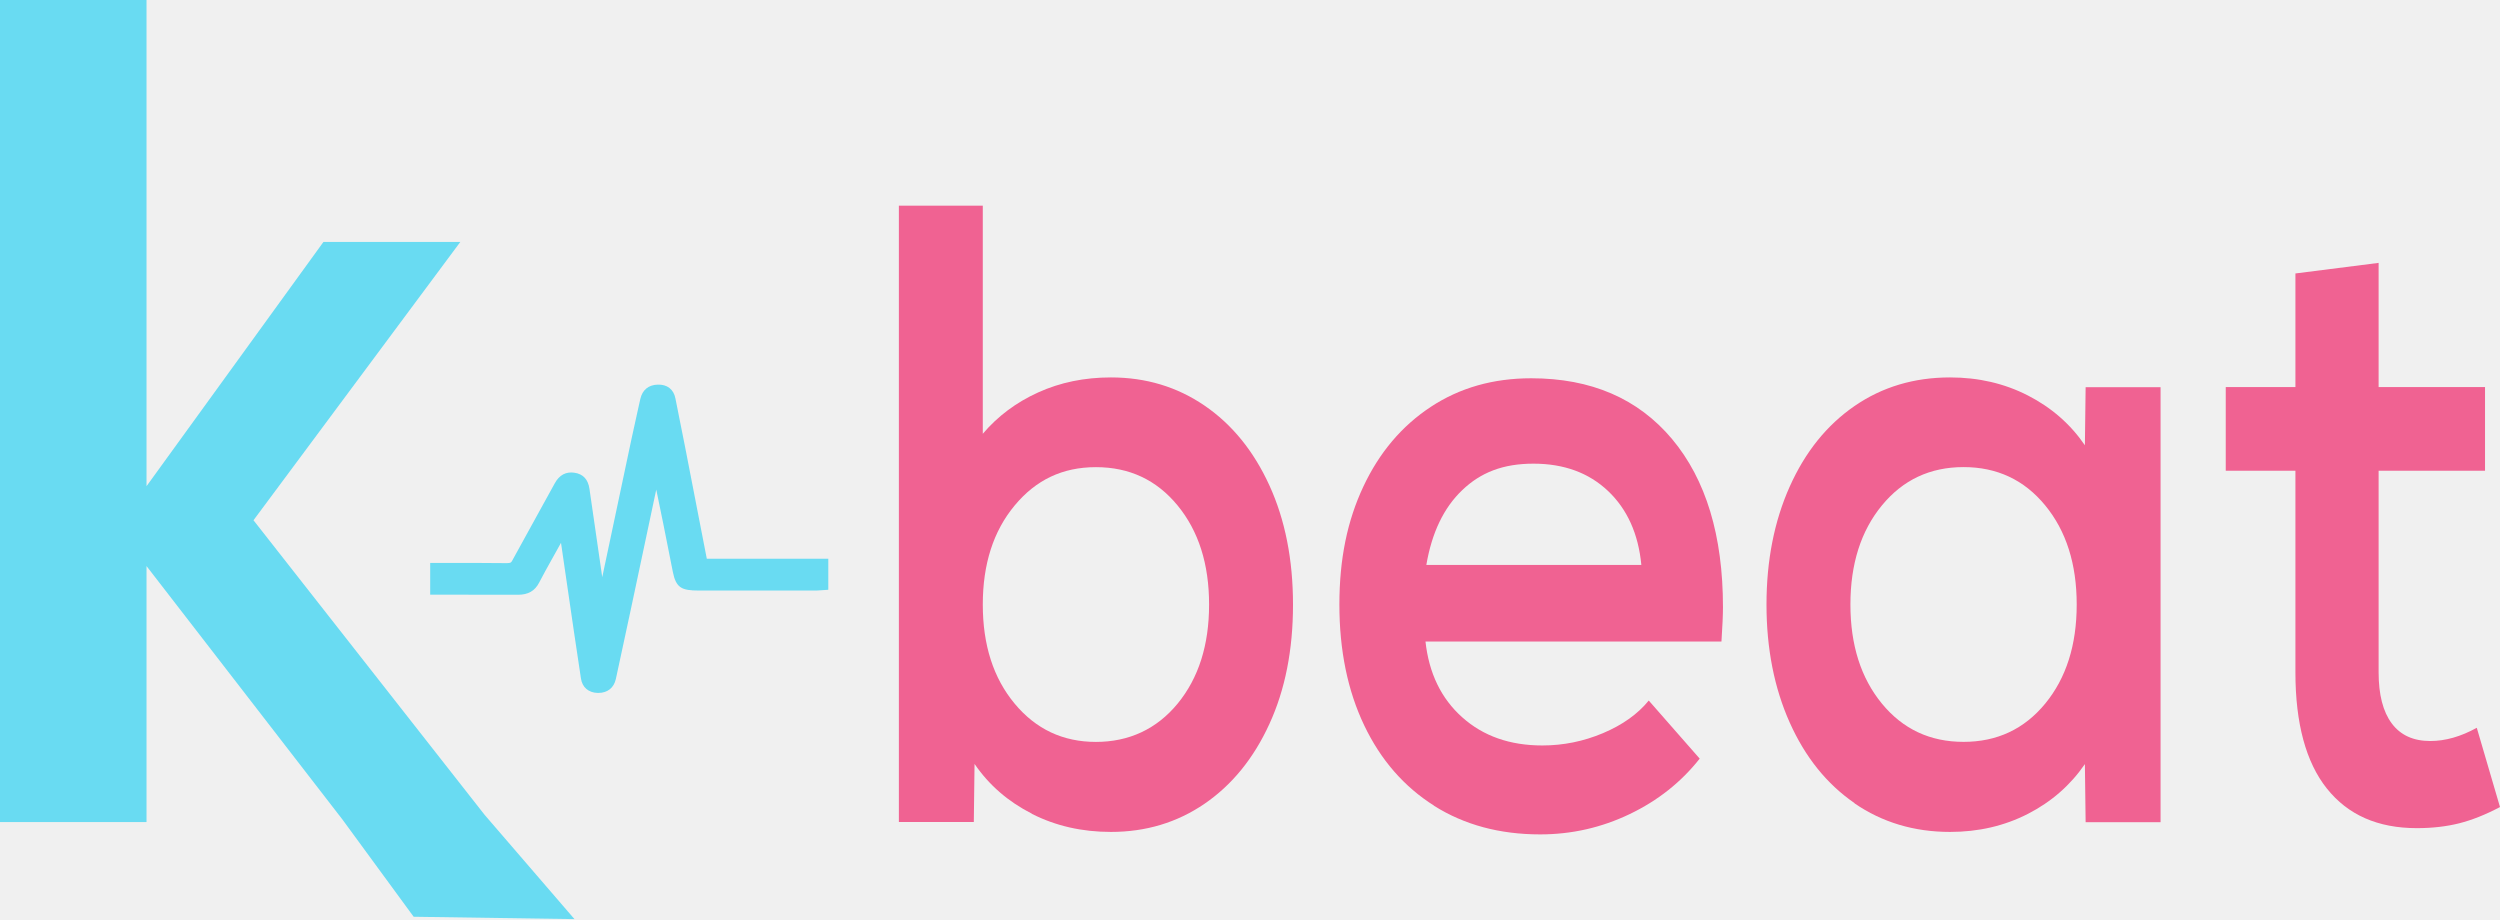
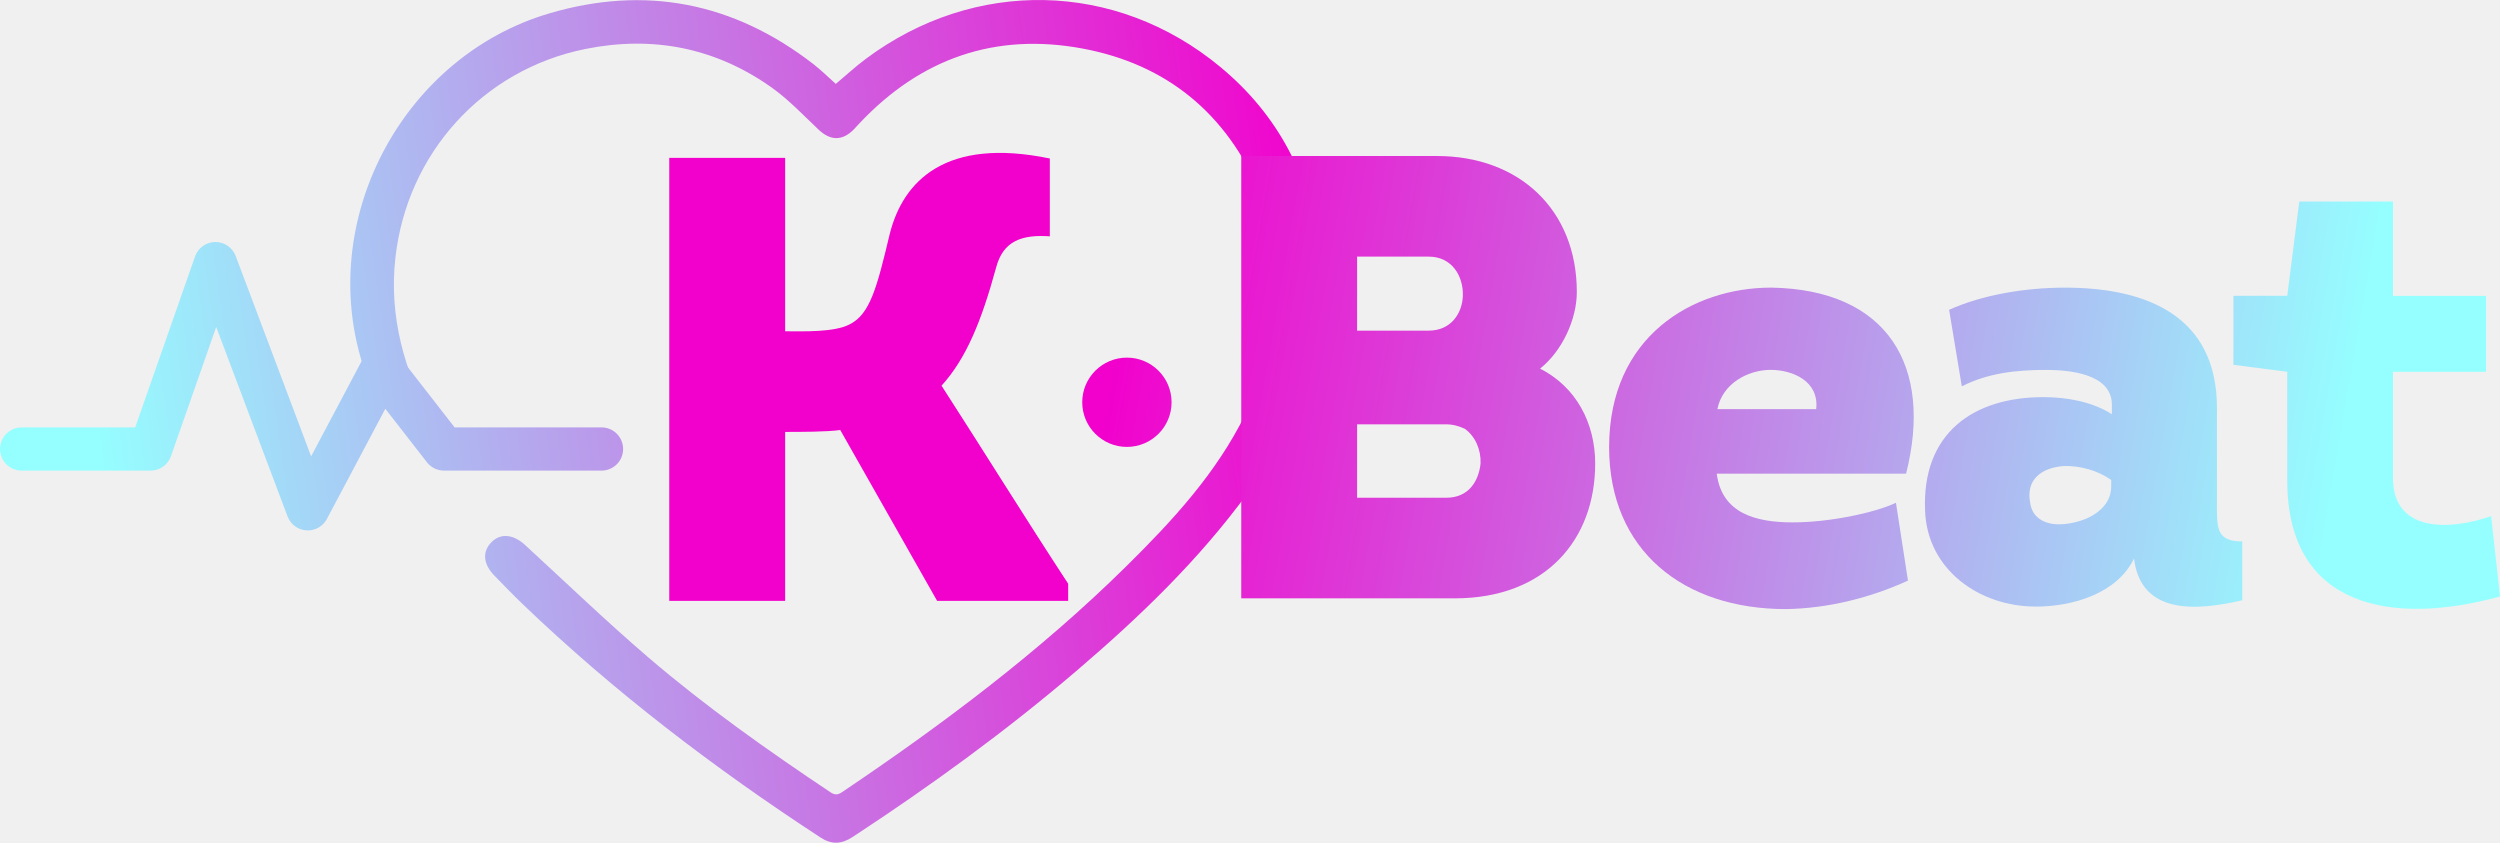
- <svg xmlns="http://www.w3.org/2000/svg" width="204" height="75" viewBox="0 0 204 75" fill="none">
-   <path d="M84.201 66.397C82.265 65.414 80.704 64.063 79.523 62.336L79.463 67.076H73.348V16.784H80.196V35.396C81.418 33.959 82.924 32.833 84.718 32.02C86.512 31.207 88.49 30.798 90.65 30.798C93.502 30.798 96.052 31.565 98.295 33.1C100.538 34.634 102.3 36.802 103.581 39.604C104.863 42.406 105.509 45.653 105.509 49.342C105.509 53.03 104.868 56.278 103.581 59.08C102.3 61.881 100.533 64.049 98.295 65.584C96.052 67.118 93.507 67.885 90.65 67.885C88.288 67.885 86.137 67.393 84.201 66.41V66.397ZM82.796 57.417C84.526 59.502 86.741 60.54 89.428 60.54C92.115 60.54 94.381 59.498 96.093 57.417C97.805 55.331 98.661 52.64 98.661 49.332C98.661 46.025 97.805 43.334 96.093 41.248C94.381 39.163 92.161 38.12 89.428 38.12C86.695 38.12 84.526 39.163 82.796 41.248C81.061 43.334 80.196 46.025 80.196 49.332C80.196 52.64 81.061 55.331 82.796 57.417Z" fill="#F06292" />
-   <path d="M117.03 65.749C114.563 64.192 112.658 62.001 111.313 59.176C109.967 56.351 109.294 53.067 109.294 49.332C109.294 45.598 109.944 42.484 111.249 39.705C112.553 36.926 114.389 34.758 116.751 33.201C119.113 31.643 121.845 30.867 124.944 30.867C129.837 30.867 133.664 32.521 136.438 35.823C139.207 39.131 140.594 43.706 140.594 49.548C140.594 50.173 140.553 51.105 140.471 52.35H116.32C116.604 54.936 117.602 56.999 119.314 58.528C121.026 60.062 123.205 60.83 125.855 60.83C127.567 60.83 129.219 60.494 130.808 59.824C132.396 59.153 133.641 58.267 134.538 57.164L138.695 61.904C137.184 63.82 135.28 65.331 132.977 66.433C130.675 67.536 128.24 68.087 125.672 68.087C122.372 68.087 119.488 67.306 117.021 65.754L117.03 65.749ZM133.934 46.099C133.691 43.559 132.781 41.547 131.215 40.063C129.645 38.579 127.617 37.835 125.132 37.835C122.646 37.835 120.829 38.552 119.323 39.99C117.813 41.427 116.838 43.462 116.389 46.099H133.934Z" fill="#F06292" />
-   <path d="M151.328 65.533C149.067 63.976 147.305 61.785 146.041 58.96C144.778 56.135 144.146 52.924 144.146 49.332C144.146 45.74 144.778 42.53 146.041 39.705C147.305 36.88 149.067 34.689 151.328 33.132C153.589 31.575 156.189 30.798 159.123 30.798C161.449 30.798 163.563 31.29 165.481 32.273C167.395 33.256 168.946 34.606 170.127 36.333L170.187 31.593H176.302V67.09H170.187L170.127 62.35C168.946 64.073 167.395 65.427 165.481 66.41C163.563 67.393 161.444 67.885 159.123 67.885C156.189 67.885 153.589 67.104 151.328 65.552V65.533ZM153.562 57.412C155.274 59.498 157.494 60.536 160.227 60.536C162.959 60.536 165.179 59.493 166.891 57.412C168.603 55.327 169.459 52.635 169.459 49.328C169.459 46.021 168.603 43.329 166.891 41.244C165.179 39.158 162.959 38.115 160.227 38.115C157.494 38.115 155.274 39.158 153.562 41.244C151.85 43.329 150.994 46.021 150.994 49.328C150.994 52.635 151.85 55.327 153.562 57.412Z" fill="#F06292" />
-   <path d="M189.874 64.348C188.162 62.194 187.306 59.029 187.306 54.863V38.41H181.621V31.584H187.306V22.314L194.095 21.451V31.584H202.778V38.41H194.095V54.863C194.095 56.682 194.452 58.074 195.166 59.029C195.88 59.989 196.928 60.467 198.315 60.467C199.537 60.467 200.8 60.108 202.105 59.387L204 65.855C202.819 66.479 201.707 66.92 200.668 67.182C199.629 67.444 198.475 67.577 197.212 67.577C194.03 67.577 191.586 66.498 189.874 64.344V64.348Z" fill="#F06292" />
-   <path d="M39.539 66.484L20.685 42.452L37.562 19.742H26.393L11.956 39.673V0H0V67.081H11.956V46.191L27.927 66.851L33.754 74.807L46.877 75L39.539 66.484Z" fill="#69DBF2" />
-   <path d="M57.675 45.593L56.695 40.55C56.43 39.177 56.164 37.799 55.894 36.425C55.743 35.654 55.588 34.882 55.432 34.11L55.116 32.516C54.97 31.772 54.448 31.354 53.656 31.386C52.914 31.409 52.416 31.823 52.251 32.553L52.132 33.081C51.926 33.991 51.724 34.9 51.532 35.81C51.074 37.959 50.621 40.104 50.168 42.254L49.143 47.096C48.79 44.693 48.442 42.291 48.099 39.884C47.989 39.117 47.577 38.676 46.877 38.575C46.177 38.469 45.636 38.763 45.266 39.443C44.739 40.408 44.208 41.368 43.677 42.328C43.05 43.462 42.423 44.597 41.805 45.731C41.718 45.892 41.691 45.952 41.357 45.952C39.947 45.933 38.532 45.938 37.118 45.938H35.104V48.524H35.562C37.791 48.524 40.02 48.524 42.249 48.533H42.267C43.096 48.533 43.641 48.221 43.989 47.55C44.327 46.893 44.703 46.227 45.06 45.584L45.778 44.294C45.792 44.376 45.801 44.464 45.815 44.546L46.076 46.347C46.332 48.106 46.589 49.861 46.845 51.62C46.923 52.139 47.001 52.658 47.078 53.177C47.188 53.903 47.298 54.629 47.403 55.35C47.509 56.094 48.035 56.539 48.809 56.544H48.813C49.573 56.544 50.099 56.126 50.255 55.4C50.456 54.459 50.662 53.512 50.864 52.571C51.061 51.657 51.262 50.743 51.454 49.828C51.848 47.982 52.242 46.136 52.631 44.284L53.423 40.55C53.464 40.352 53.505 40.15 53.551 39.953C53.935 41.776 54.297 43.6 54.649 45.382L54.897 46.636C55.162 47.982 55.62 48.189 57.043 48.189C60.234 48.189 63.424 48.189 66.615 48.189C66.747 48.189 66.876 48.179 67.008 48.166L67.59 48.124V45.593H57.67H57.675Z" fill="#69DBF2" />
+ <svg xmlns="http://www.w3.org/2000/svg" width="267" height="90" viewBox="0 0 267 90" fill="none">
+   <g clip-path="url(#clip0_389_504)">
+     <path d="M140.977 27.106C140.051 19.037 136.545 12.284 130.298 7.123C119.152 -2.087 104.056 -2.36 92.466 6.288C91.371 7.106 90.361 8.039 89.263 8.959C88.452 8.238 87.695 7.484 86.856 6.835C78.358 0.264 68.918 -1.612 58.613 1.445C43.305 5.987 34.119 22.818 38.507 38.166C39.221 40.666 39.669 39.848 40.48 42.392C40.416 42.392 41.302 42.091 41.237 42.091C41.404 38.132 42.705 42.322 42.748 42.392L46.597 45.869C46.65 45.775 46.712 45.688 46.784 45.606C46.525 45.529 46.247 45.354 46.145 45.163C43.206 39.644 41.518 33.829 42.23 27.509C43.487 16.351 51.577 7.447 62.495 5.236C69.672 3.783 76.354 5.076 82.35 9.302C84.189 10.601 85.769 12.277 87.414 13.836C88.683 15.04 89.957 15.078 91.189 13.819C91.406 13.598 91.61 13.364 91.824 13.137C98.329 6.245 106.285 3.45 115.598 5.181C124.627 6.86 130.985 12.14 134.569 20.572C138.008 28.665 136.744 36.597 133.016 44.215C129.933 50.51 125.212 55.624 120.267 60.499C111.029 69.607 100.698 77.35 89.96 84.58C89.502 84.889 89.196 84.946 88.693 84.613C81.954 80.113 75.337 75.437 69.184 70.162C64.69 66.307 60.419 62.19 56.054 58.184C54.813 57.044 53.444 56.925 52.483 57.91C51.488 58.927 51.595 60.238 52.797 61.474C53.782 62.486 54.763 63.504 55.783 64.484C65.561 73.87 76.292 82.041 87.628 89.445C88.832 90.231 89.883 90.159 91.062 89.388C99.432 83.909 107.507 78.034 115.11 71.527C121.75 65.847 128.026 59.805 133.208 52.724C136.177 48.667 138.618 44.335 139.745 39.373C140.238 37.201 140.693 35.023 141.164 32.849V27.887C141.099 27.628 141.002 27.369 140.972 27.106H140.977Z" fill="url(#paint0_linear_389_504)" />
+     <path d="M32.87 56.649C32.82 56.649 32.773 56.649 32.723 56.644C31.817 56.587 31.029 56.002 30.71 55.154L23.09 34.918L18.259 48.717C17.936 49.642 17.06 50.262 16.079 50.262H2.309C1.035 50.262 0 49.23 0 47.954C0 46.678 1.033 45.645 2.309 45.645H14.439L20.83 27.392C21.151 26.476 22.012 25.857 22.983 25.847C22.993 25.847 23 25.847 23.01 25.847C23.971 25.847 24.832 26.442 25.17 27.342L33.228 48.737L38.743 38.34C39.109 37.649 39.803 37.189 40.585 37.122C41.366 37.055 42.128 37.385 42.608 38.005L48.551 45.645H64.24C65.514 45.645 66.549 46.678 66.549 47.954C66.549 49.23 65.516 50.262 64.24 50.262H47.421C46.709 50.262 46.035 49.933 45.597 49.371L41.152 43.658L34.913 55.423C34.51 56.181 33.724 56.649 32.873 56.649H32.87Z" fill="url(#paint1_linear_389_504)" />
+     <path d="M89.736 45.924C88.315 46.128 85.542 46.128 83.853 46.128V64.173H71.477V16.863H83.853V35.381C85.814 35.381 89.059 35.515 90.751 34.637C92.916 33.555 93.658 30.717 95.012 25.039C96.433 19.293 101.029 14.63 112.121 16.928V25.24C109.145 25.036 107.117 25.713 106.372 28.62C104.817 34.299 103.194 38.286 100.556 41.191C105.088 48.22 109.483 55.316 114.082 62.345V64.17H100.084L89.738 45.922L89.736 45.924Z" fill="url(#paint2_linear_389_504)" />
+     <path d="M164.482 39.37C168.337 41.33 170.366 45.183 170.366 49.508C170.366 57.619 165.09 63.904 155.354 63.904H132.566V16.662H153.46C162.253 16.662 168.405 22.407 168.405 31.192C168.405 34.097 166.849 37.477 164.482 39.37ZM144.939 27.407V35.313H152.582C154.948 35.313 156.165 33.488 156.233 31.598C156.3 29.503 155.083 27.407 152.582 27.407H144.939ZM144.939 45.317V53.157H154.473C156.84 53.157 157.922 51.401 158.124 49.508C158.191 48.088 157.584 46.603 156.434 45.79C155.824 45.519 155.217 45.317 154.406 45.317H144.939Z" fill="url(#paint3_linear_389_504)" />
+     <path d="M203.569 50.587H183.349C183.889 54.846 187.542 55.791 191.464 55.791C195.387 55.791 200.187 54.776 202.487 53.697L203.771 62.009C199.782 63.834 195.25 64.984 190.72 65.051C179.832 65.051 171.854 58.833 171.854 47.749C171.854 35.923 180.781 30.717 189.165 30.717C201.608 30.921 206.476 39.096 203.569 50.587ZM193.968 43.693C194.306 40.718 191.467 39.502 189.1 39.502C186.733 39.502 183.961 40.922 183.419 43.693H193.968Z" fill="url(#paint4_linear_389_504)" />
+     <path d="M217.431 64.782C211.344 64.782 205.799 60.795 205.597 54.51C205.259 46.265 210.737 42.412 218.242 42.412C220.676 42.412 223.449 42.885 225.547 44.238V43.223C225.547 39.913 221.015 39.507 218.514 39.507C215.336 39.507 212.292 39.845 209.52 41.263L208.166 33.085C211.615 31.531 216.144 30.72 220.542 30.72C229.401 30.72 236.77 33.829 236.77 43.561V54.037C236.77 56.47 236.77 57.823 239.475 57.823V64.108C234.809 65.19 228.655 65.797 227.913 59.649C226.087 63.434 221.286 64.785 217.431 64.785V64.782ZM225.477 51.264C224.056 50.249 222.164 49.71 220.338 49.777C217.971 49.981 216.348 51.264 216.821 53.697C217.025 55.251 218.31 55.995 219.865 55.995C222.232 55.995 225.477 54.711 225.477 51.941V51.264Z" fill="url(#paint5_linear_389_504)" />
+     <path d="M255.572 31.598H265.512V39.709H255.572V51.063C255.572 57.01 261.861 56.604 266.054 55.117L267 63.7C255.774 66.809 244.279 65.12 244.279 51.331V39.706L238.53 38.962V31.595H244.279L245.563 21.524H255.572V31.595V31.598Z" fill="url(#paint6_linear_389_504)" />
+     <path d="M120.354 47.73C122.988 47.73 125.124 45.595 125.124 42.962C125.124 40.329 122.988 38.194 120.354 38.194C117.719 38.194 115.583 40.329 115.583 42.962C115.583 45.595 117.719 47.73 120.354 47.73Z" fill="url(#paint7_linear_389_504)" />
+   </g>
+   <defs>
+     <linearGradient id="paint0_linear_389_504" x1="143.608" y1="35.629" x2="11.033" y2="54.509" gradientUnits="userSpaceOnUse">
+       <stop stop-color="#F200CC" />
+       <stop offset="1" stop-color="#95FFFF" />
+     </linearGradient>
+     <linearGradient id="paint1_linear_389_504" x1="142.097" y1="25.012" x2="9.522" y2="43.891" gradientUnits="userSpaceOnUse">
+       <stop stop-color="#F200CC" />
+       <stop offset="1" stop-color="#95FFFF" />
+     </linearGradient>
+     <linearGradient id="paint2_linear_389_504" x1="117.295" y1="44.969" x2="247.054" y2="67.523" gradientUnits="userSpaceOnUse">
+       <stop stop-color="#F200CC" />
+       <stop offset="1" stop-color="#95FFFF" />
+     </linearGradient>
+     <linearGradient id="paint3_linear_389_504" x1="118.863" y1="35.945" x2="248.622" y2="58.5" gradientUnits="userSpaceOnUse">
+       <stop stop-color="#F200CC" />
+       <stop offset="1" stop-color="#95FFFF" />
+     </linearGradient>
+     <linearGradient id="paint4_linear_389_504" x1="118.923" y1="35.597" x2="248.682" y2="58.151" gradientUnits="userSpaceOnUse">
+       <stop stop-color="#F200CC" />
+       <stop offset="1" stop-color="#95FFFF" />
+     </linearGradient>
+     <linearGradient id="paint5_linear_389_504" x1="119.826" y1="30.396" x2="249.587" y2="52.951" gradientUnits="userSpaceOnUse">
+       <stop stop-color="#F200CC" />
+       <stop offset="1" stop-color="#95FFFF" />
+     </linearGradient>
+     <linearGradient id="paint6_linear_389_504" x1="121.64" y1="19.967" x2="251.399" y2="42.519" gradientUnits="userSpaceOnUse">
+       <stop stop-color="#F200CC" />
+       <stop offset="1" stop-color="#95FFFF" />
+     </linearGradient>
+     <linearGradient id="paint7_linear_389_504" x1="117.723" y1="42.504" x2="247.482" y2="65.059" gradientUnits="userSpaceOnUse">
+       <stop stop-color="#F200CC" />
+       <stop offset="1" stop-color="#95FFFF" />
+     </linearGradient>
+     <clipPath id="clip0_389_504">
+       <rect width="267" height="90" fill="white" />
+     </clipPath>
+   </defs>
</svg>
